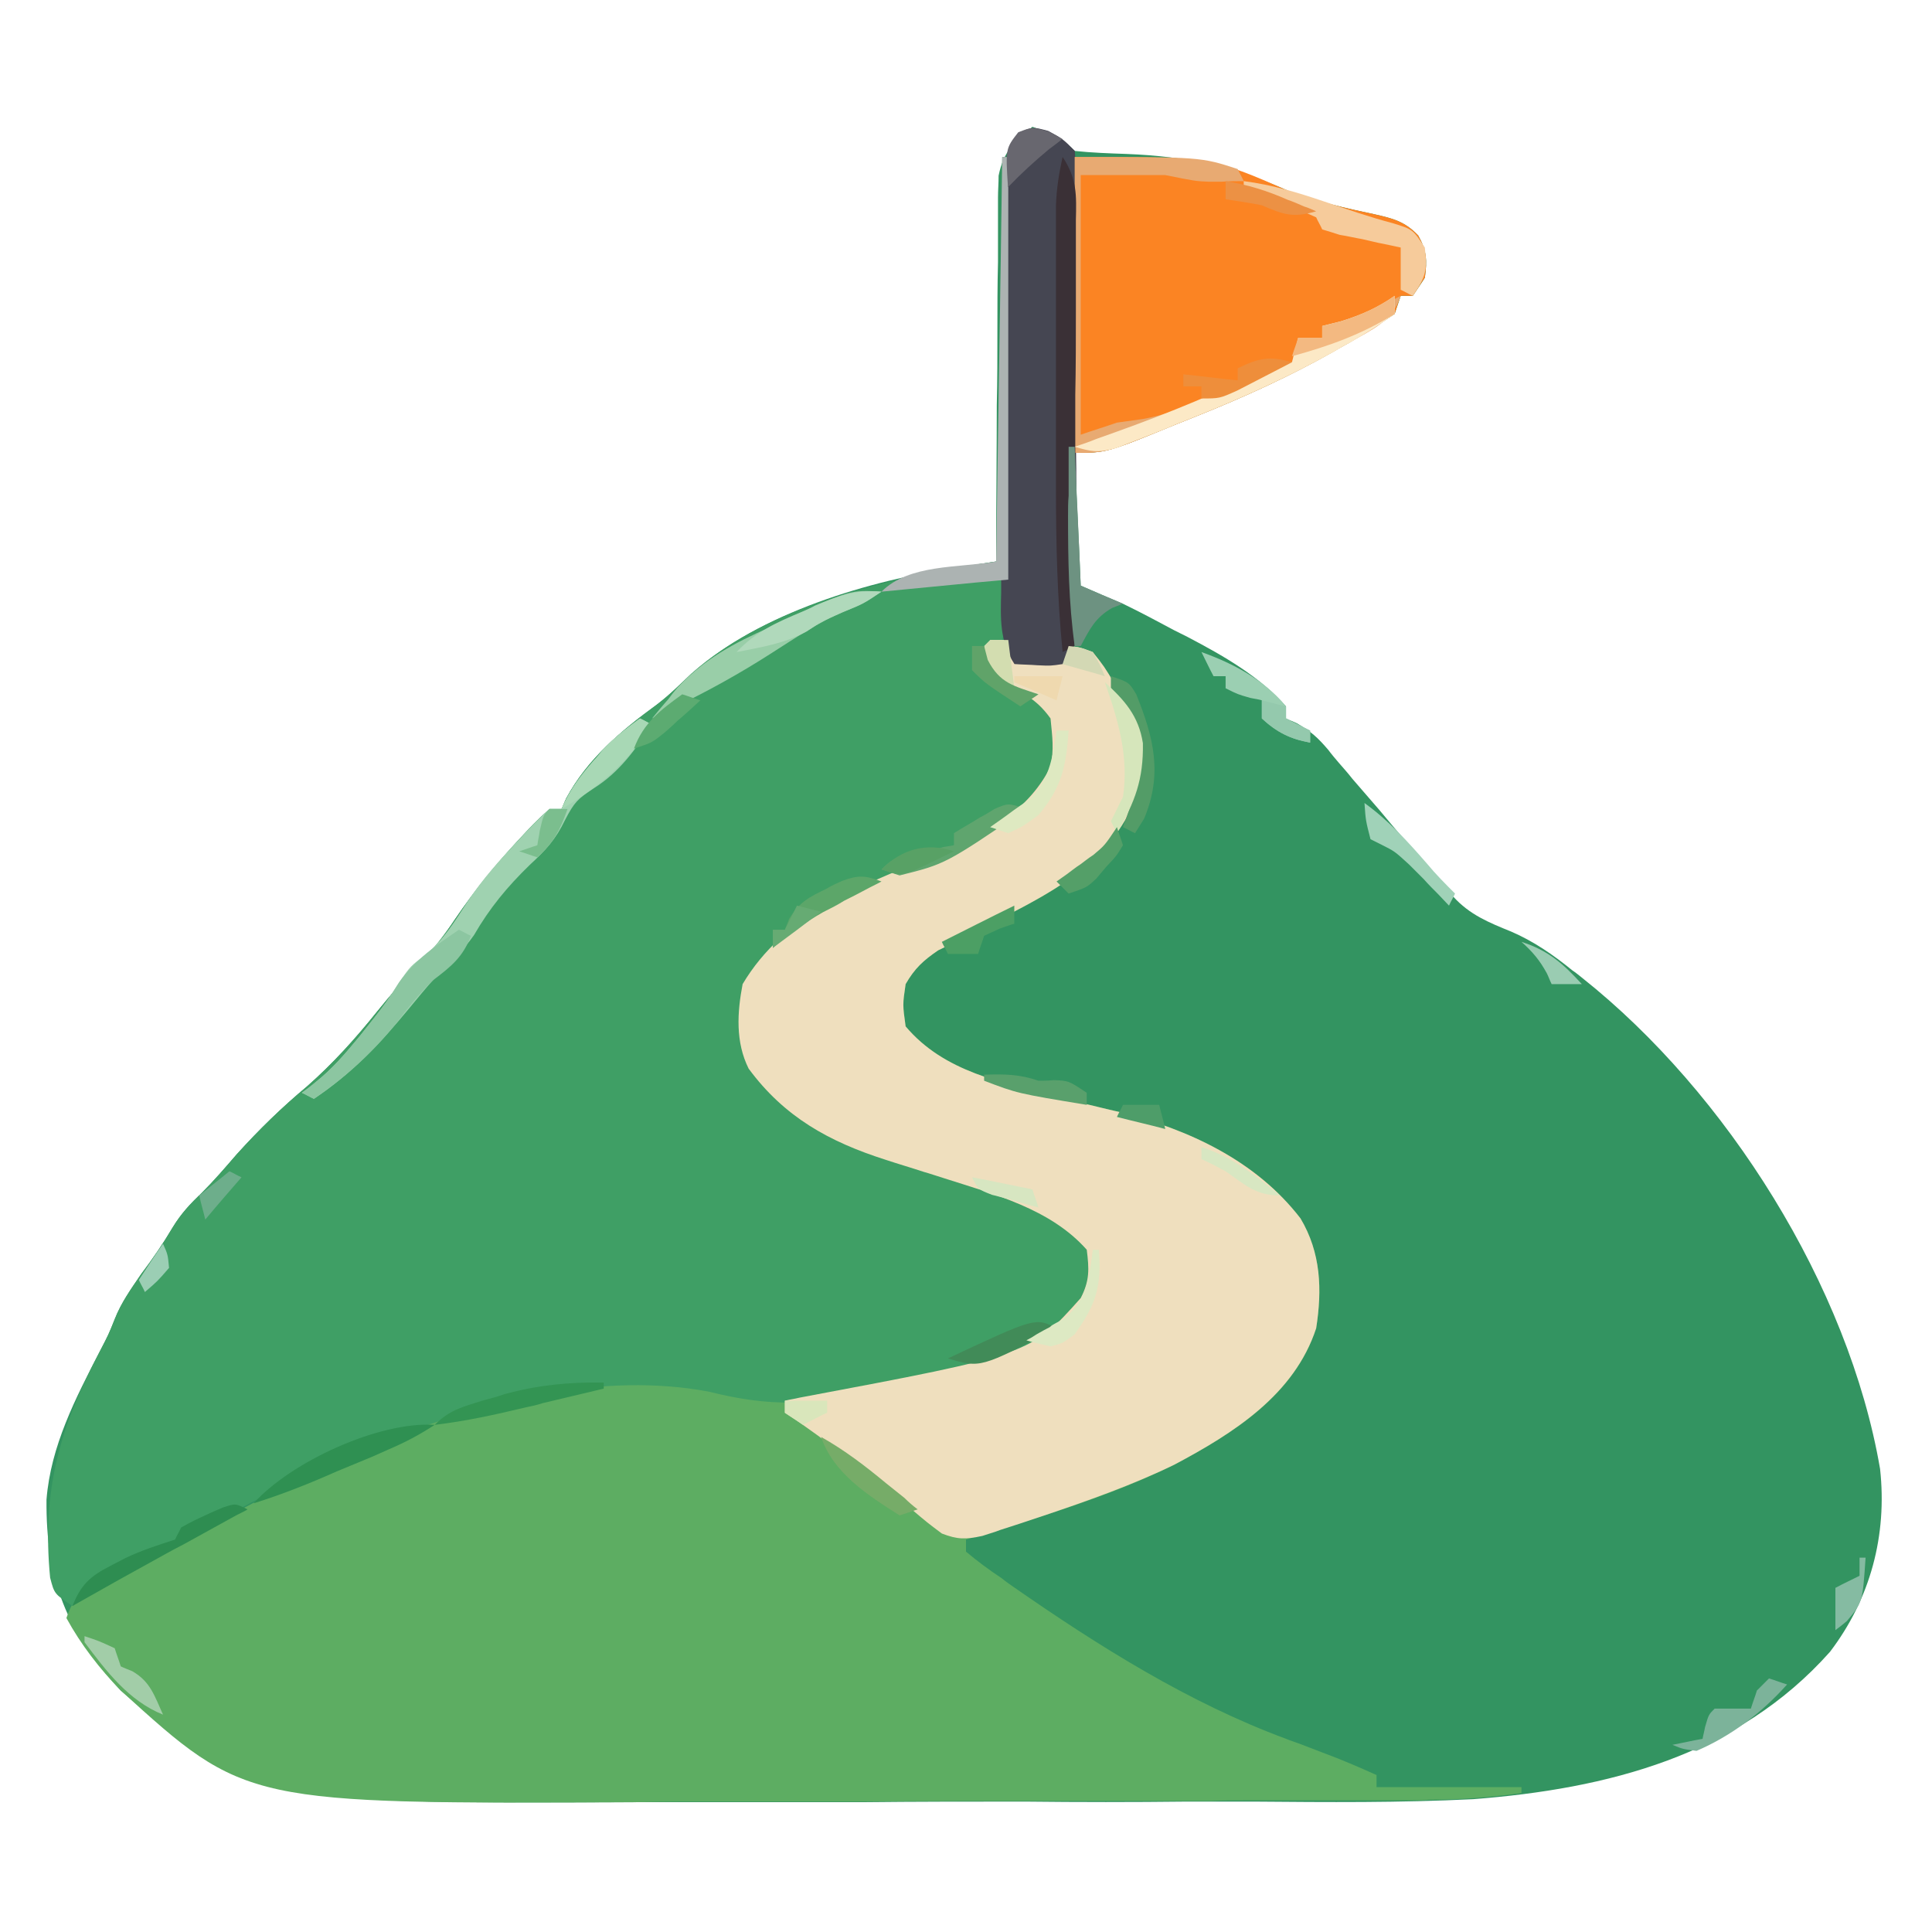
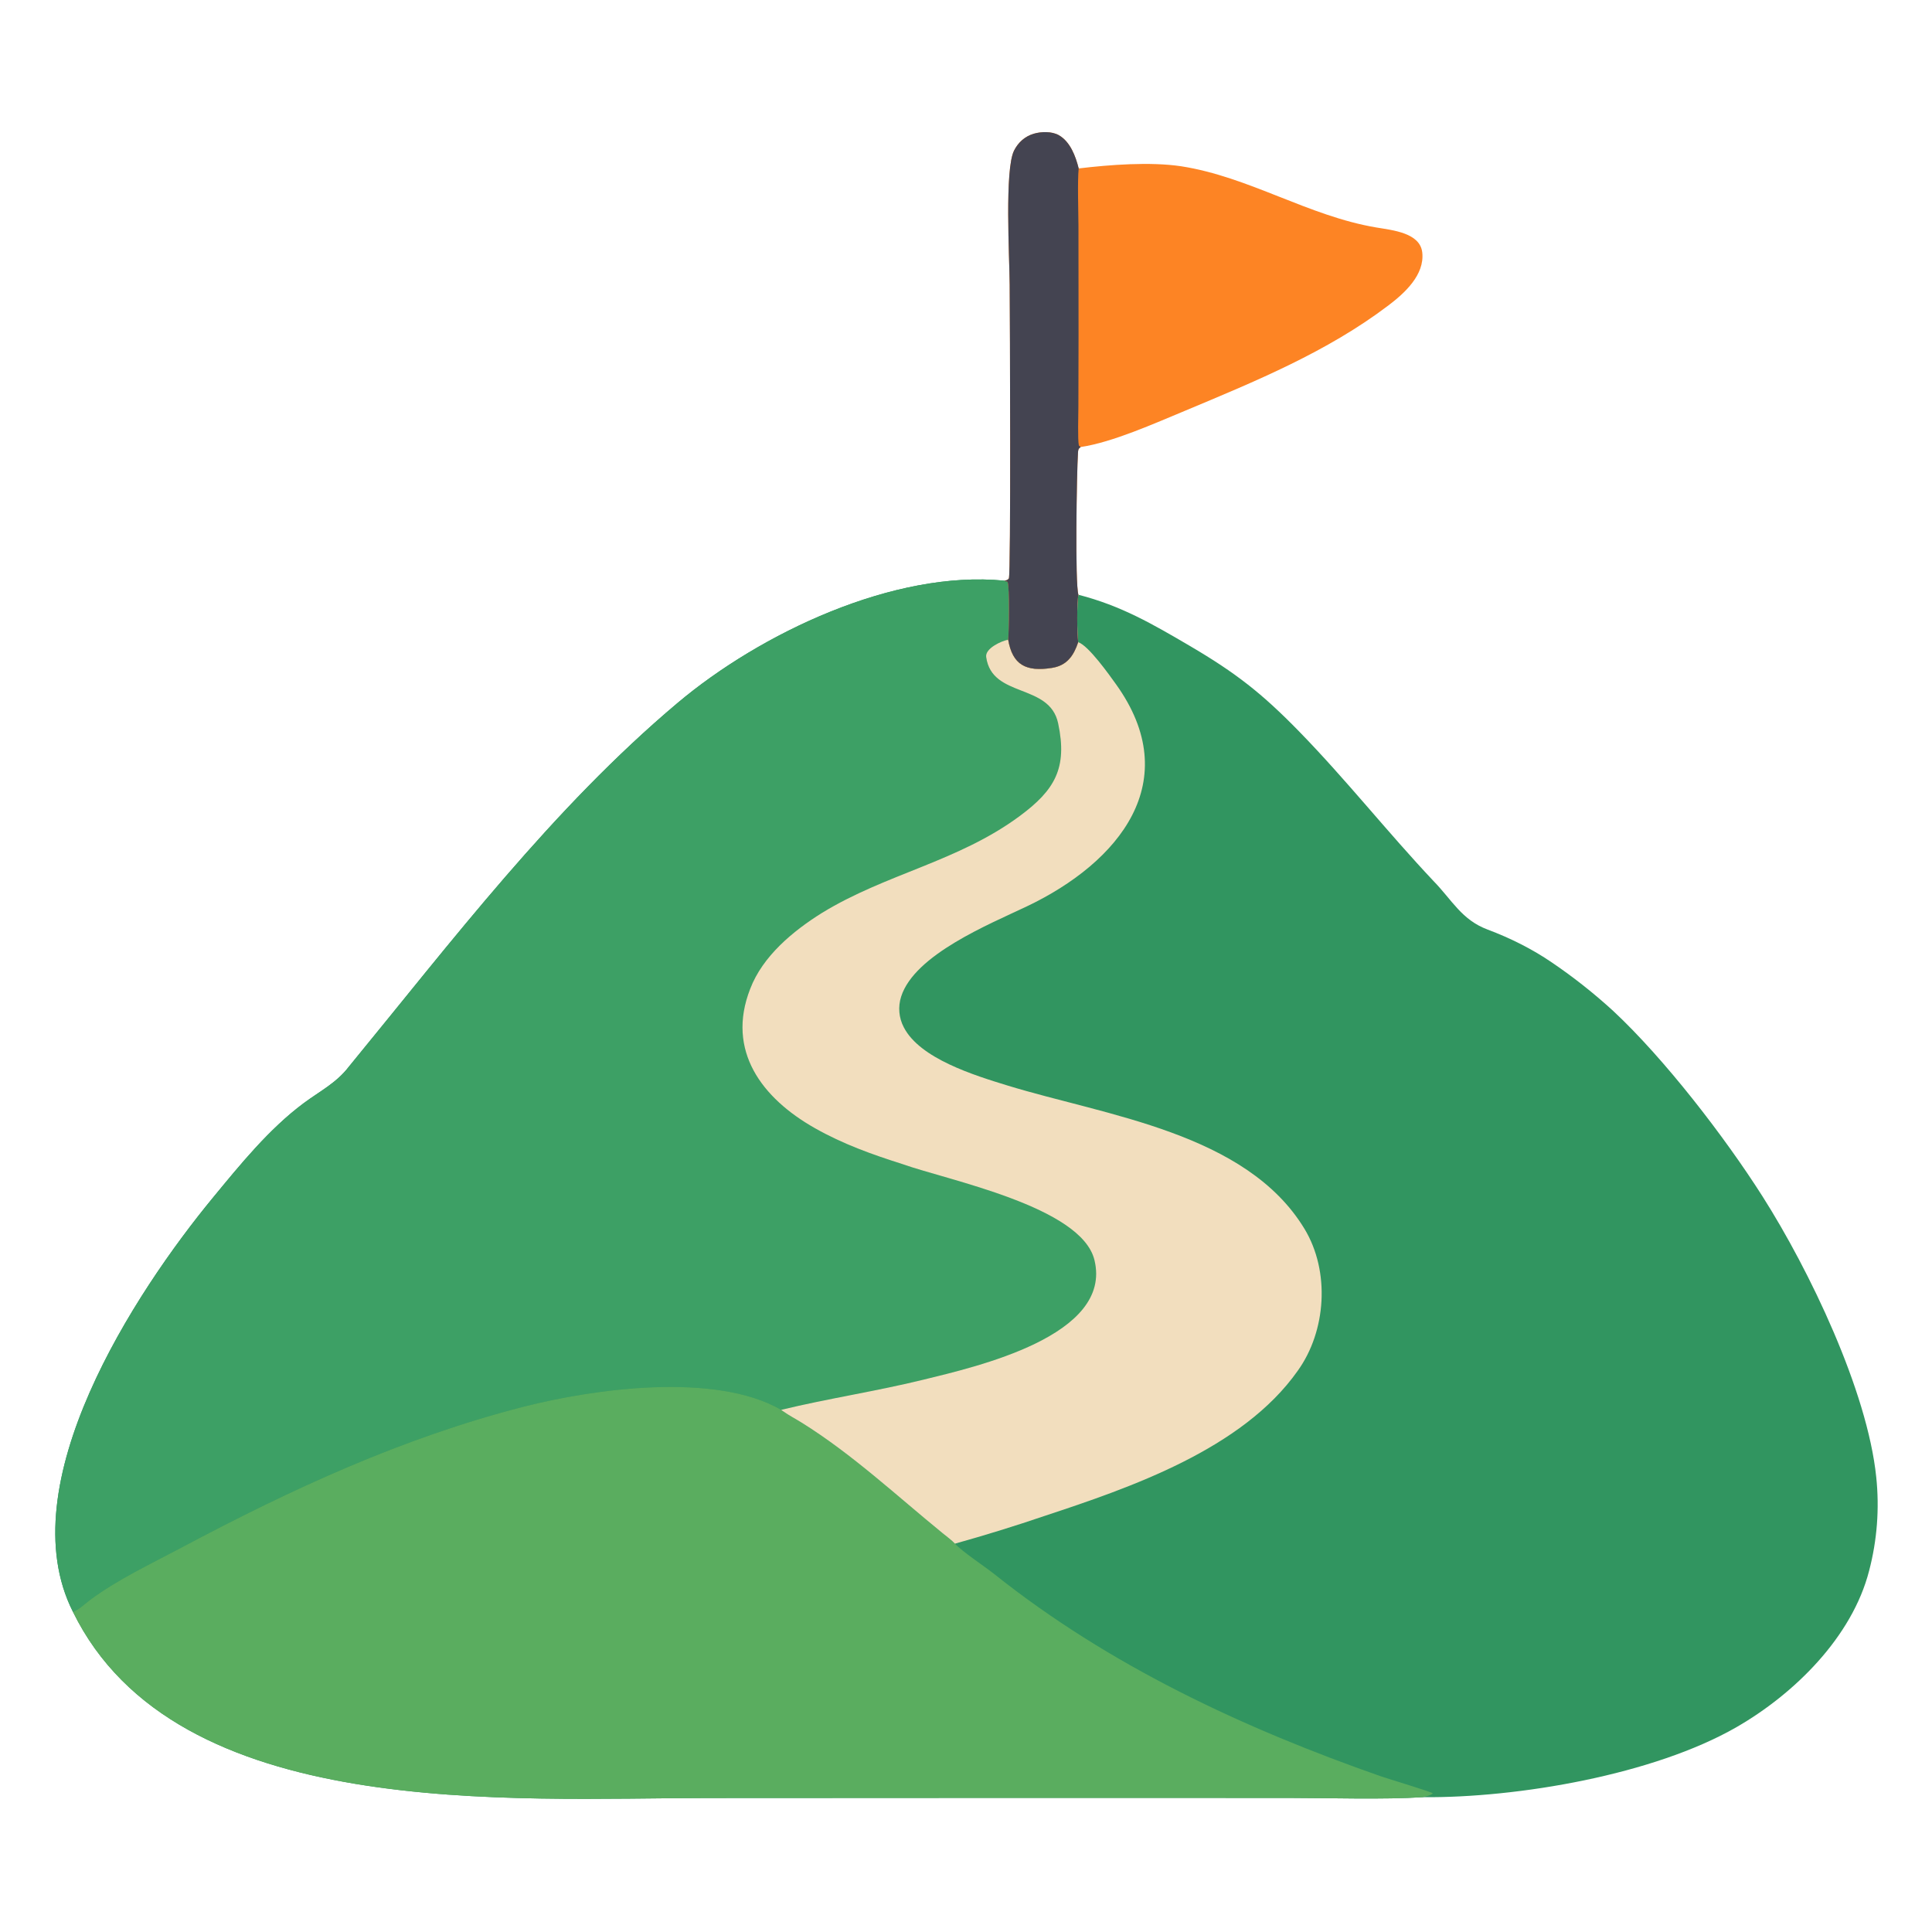
- <svg xmlns="http://www.w3.org/2000/svg" version="1.1" viewBox="0 0 320 320">
-   <path d="M0 0 C2.9 1.1 4.8 1.8 7 4 C9.9 4.3 12.7 4.4 15.6 4.5 C25.7 4.9 33.3 6.6 42.6 10.7 C47.2 12.4 51.9 13.5 56.7 14.5 C59.8 15.2 61.7 15.7 63.9 18 C65.3 20.5 65.4 22.1 65 25 C64.7 25.5 64.7 25.5 63 28 C62.3 28 61.7 28 61 28 C60.7 29 60.3 30 60 31 C57.5 32.7 55.1 34.2 52.4 35.8 C51.7 36.2 50.9 36.6 50.1 37.1 C42.7 41.3 35 44.8 27 48 C26 48.4 25 48.8 24 49.2 C12.3 54 12.3 54 7 54 C7.3 61.3 7.7 68.5 8 76 C10.3 77 12.6 78 15 79 C17.9 80.4 20.7 81.9 23.5 83.4 C23.9 83.6 23.9 83.6 25.7 84.5 C31.6 87.6 37.6 91 42 96 C42 96.7 42 97.3 42 98 C42.6 98.3 43.2 98.5 43.8 98.8 C46.1 100.1 47.3 101.2 49 103.2 C49.6 104 50.2 104.7 50.8 105.4 C51.5 106.2 52.3 107.1 53 108 C54.5 109.7 56 111.5 57.5 113.2 C59 115 60.5 116.8 62 118.5 C62.3 118.8 62.3 118.8 63.5 120.2 C64.5 121.5 65.6 122.7 66.6 123.9 C66.9 124.2 66.9 124.2 68.2 125.8 C68.7 126.4 69.2 127 69.7 127.5 C72.4 130.5 75.6 131.8 79.3 133.3 C83 134.9 86.2 137.1 89.4 139.7 C90 140.1 90.6 140.6 91.1 141 C115 160 135.2 192 140.4 222.3 C141.6 233.3 138.8 243.8 132.1 252.6 C116.8 269.8 95.2 275.3 73 277 C60.9 277.6 48.8 277.5 36.8 277.4 C33 277.4 29.3 277.4 25.5 277.4 C16.6 277.5 7.7 277.5 -1.1 277.4 C-10.2 277.4 -19.3 277.4 -28.4 277.5 C-36.2 277.5 -44.1 277.5 -52 277.5 C-56.6 277.5 -61.3 277.5 -66 277.5 C-129.3 277.7 -129.3 277.7 -151 259 C-160 249.3 -163.4 240.6 -163.3 227.4 C-162.6 218.5 -158.5 210.6 -154.4 202.7 C-153 200 -153 200 -152 197.5 C-150.9 194.7 -149.3 192.5 -147.6 190 C-145.7 187.5 -144 185 -142.4 182.3 C-141 180 -139.5 178.4 -137.6 176.6 C-135.5 174.5 -133.7 172.4 -131.8 170.2 C-128.1 166.1 -124.3 162.4 -120.1 158.9 C-115.8 155.1 -112.1 151 -108.5 146.5 C-106.2 143.7 -104 141 -101.4 138.5 C-99.1 136.1 -97.4 133.9 -95.6 131.2 C-92.4 126.5 -88.9 122.2 -85 118 C-84.5 117.5 -84 116.9 -83.5 116.4 C-82.4 115.2 -81.2 114.1 -80 113 C-79.3 113 -78.7 113 -78 113 C-77.7 112.4 -77.5 111.8 -77.2 111.2 C-73.7 104.7 -68.1 100 -62.2 95.7 C-60.1 94.1 -58.4 92.4 -56.5 90.6 C-45 80.4 -27.1 75.2 -12.2 72.9 C-11.1 72.8 -9.9 72.6 -8.7 72.4 C-7.8 72.3 -6.9 72.1 -6 72 C-6 71.2 -6 70.3 -6 69.5 C-6 61.7 -5.9 53.9 -5.9 46.1 C-5.8 42 -5.8 38 -5.8 34 C-5.8 30.1 -5.8 26.2 -5.7 22.4 C-5.7 20.9 -5.7 19.4 -5.7 17.9 C-5.7 15.9 -5.7 13.8 -5.7 11.7 C-5.7 10.5 -5.6 9.4 -5.6 8.1 C-4.8 4.1 -3.1 2.6 0 0 Z " fill="#339461" transform="translate(171,21)" />
-   <path d="M0 0 C1 0 2 0 3 0 C3.3 1 3.7 2 4 3 C6.6 3 9.3 3 12 3 C12.3 2.3 12.7 1.7 13 1 C14.8 1.2 14.8 1.2 17 2 C18.9 4.4 18.9 4.4 20.7 7.4 C21.3 8.4 21.9 9.4 22.5 10.4 C25.3 15.2 25.7 18.6 25 24 C20.5 37.5 9.4 42.2 -2.5 48.3 C-3.6 48.9 -4.6 49.4 -5.7 50 C-6.6 50.5 -7.6 50.9 -8.6 51.4 C-11.1 53.1 -12.5 54.4 -14 57 C-14.5 60.4 -14.5 60.4 -14 64 C-7.6 71.6 2 73.3 11.3 75.7 C12.4 76 13.6 76.2 14.7 76.6 C17 77.1 19.2 77.7 21.5 78.2 C32.9 81.1 44 86.2 51.4 95.8 C54.8 101.5 55 107.6 54 114 C50.4 125.1 40.3 131.4 30.5 136.6 C19.6 142 7.7 145.4 -4 149 C-4 149.7 -4 150.3 -4 151 C-2.1 152.6 -0.2 154 1.9 155.4 C2.5 155.9 3.1 156.3 3.8 156.8 C17.9 166.6 32.8 176 49 182 C49.7 182.3 50.4 182.5 51.2 182.8 C52.5 183.3 53.8 183.8 55.1 184.3 C58.1 185.4 61.1 186.7 64 188 C64 188.7 64 189.3 64 190 C71.9 190 79.8 190 88 190 C88 190.3 88 190.7 88 191 C82.8 191.7 77.9 192.1 72.6 192.1 C71.9 192.2 71.2 192.2 70.5 192.2 C68.2 192.2 65.9 192.2 63.6 192.2 C61.9 192.2 60.3 192.2 58.6 192.2 C53.2 192.2 47.7 192.2 42.3 192.2 C40.4 192.2 38.5 192.2 36.6 192.3 C27.7 192.3 18.8 192.3 9.9 192.3 C-0.3 192.3 -10.5 192.3 -20.7 192.4 C-28.6 192.4 -36.5 192.4 -44.4 192.4 C-49.1 192.4 -53.9 192.4 -58.6 192.5 C-123.3 192.8 -123.3 192.8 -144 174 C-147.5 170.4 -150.6 166.4 -153 162 C-151.7 158.2 -150.6 158 -147.1 156.2 C-146.1 155.7 -145.1 155.1 -144.1 154.6 C-143.1 154.1 -142.1 153.5 -141 153 C-139.2 152 -137.4 151.1 -135.6 150.1 C-72.5 116.7 -72.5 116.7 -42.4 124.5 C-34 126.2 -25.5 124.7 -17.2 122.9 C-16.7 122.8 -16.7 122.8 -14.1 122.2 C7.6 117.3 7.6 117.3 15 109 C16.5 106.1 16.4 104.2 16 101 C10 94.2 0.6 91.8 -7.8 89.1 C-8.8 88.8 -9.9 88.4 -11 88.1 C-13.1 87.4 -15.2 86.8 -17.3 86.1 C-26.7 83.1 -34.1 79 -40 71 C-42.2 66.6 -41.9 61.7 -41 57 C-34.1 45.4 -21.8 40.9 -10 36 C-1.9 32.7 5.9 29.1 10 21 C10.6 18.1 10.3 16.1 10 13 C7.5 9.5 4.9 8.4 1 7 C0.7 6.7 0.7 6.7 -1 5 C-0.6 2.4 -0.6 2.4 0 0 Z " fill="#5DAD62" transform="translate(164,106)" />
-   <path d="M0 0 C0.3 0 0.7 0 1 0 C1 9 1 17.9 1.1 26.9 C1.1 31 1.1 35.2 1.1 39.3 C1.1 43.4 1.1 47.4 1.1 51.4 C1.1 52.9 1.1 54.5 1.1 56 C1.2 75.1 1.2 75.1 0 80 C-0.3 80.2 -0.3 80.2 -2 81 C-2 83.2 -2 83.2 -1 86 C1 87.2 2.9 88.1 5.1 89 C7 90 7 90 9 93 C9.4 98.3 9.6 101.8 6 106 C-1.5 112.8 -10.9 116.8 -20.2 120.5 C-28.5 123.9 -37.6 128.8 -42 137 C-43.1 142.5 -42.8 147.2 -40.5 152.4 C-31.8 161.5 -21 164.8 -9.2 168.5 C-8.5 168.8 -7.7 169 -6.8 169.3 C-5.3 169.8 -3.8 170.3 -2.3 170.7 C4.1 172.8 10.5 175.8 15 181 C15.6 184.7 15.1 186.7 13.6 190.1 C3.1 201.8 -19.4 204.9 -34.4 206.3 C-39.4 206.4 -43.8 205.7 -48.6 204.5 C-83.2 198 -125.9 222.5 -154 240 C-157 238 -157 238 -157.7 235.3 C-159.1 220.8 -156.1 210.4 -149.4 197.7 C-148 195 -148 195 -147 192.5 C-145.9 189.7 -144.3 187.5 -142.6 185 C-140.7 182.5 -139 180 -137.4 177.3 C-136 175 -134.5 173.4 -132.6 171.6 C-130.5 169.5 -128.7 167.4 -126.8 165.2 C-123.1 161.1 -119.3 157.4 -115.1 153.9 C-110.8 150.1 -107.1 146 -103.5 141.5 C-101.2 138.7 -99 136 -96.4 133.5 C-94.1 131.1 -92.4 128.9 -90.6 126.2 C-87.4 121.5 -83.9 117.2 -80 113 C-79.5 112.5 -79 111.9 -78.5 111.4 C-77.4 110.2 -76.2 109.1 -75 108 C-74.3 108 -73.7 108 -73 108 C-72.7 107.4 -72.5 106.8 -72.2 106.2 C-68.7 99.7 -63.1 95 -57.2 90.7 C-55.1 89.1 -53.4 87.4 -51.5 85.6 C-38.2 73.8 -17.8 69.6 -1 67 C-0.7 44.9 -0.3 22.8 0 0 Z " fill="#3F9F65" transform="translate(166,26)" />
-   <path d="M0 0 C1 0 2 0 3 0 C3.2 0.5 3.2 0.5 4 3 C6.6 3 9.3 3 12 3 C12.3 2.3 12.7 1.7 13 1 C14.8 1.2 14.8 1.2 17 2 C18.9 4.4 18.9 4.4 20.7 7.4 C21.3 8.4 21.9 9.4 22.5 10.4 C25.3 15.2 25.7 18.6 25 24 C20.5 37.5 9.4 42.2 -2.5 48.3 C-3.6 48.9 -4.6 49.4 -5.7 50 C-6.6 50.5 -7.6 50.9 -8.6 51.4 C-11.1 53.1 -12.5 54.4 -14 57 C-14.5 60.4 -14.5 60.4 -14 64 C-7.6 71.6 2 73.3 11.3 75.7 C11.9 75.8 11.9 75.8 14.7 76.6 C17 77.1 19.2 77.7 21.5 78.2 C32.9 81.1 44 86.2 51.4 95.8 C54.8 101.5 55 107.6 54 114 C50.4 125 40.3 131.4 30.5 136.6 C23.5 140 16.1 142.6 8.7 145.1 C7.5 145.5 6.3 145.9 5.1 146.3 C4.5 146.5 4.5 146.5 1.7 147.4 C1.2 147.6 1.2 147.6 -1.3 148.4 C-4.1 149 -5.4 149 -8 148 C-10.4 146.2 -10.4 146.2 -13 144 C-17.1 140.6 -21.2 137.3 -25.5 134.1 C-26 133.7 -26 133.7 -28.5 131.8 C-30.3 130.5 -32.1 129.2 -34 128 C-34 127.3 -34 126.7 -34 126 C-33.2 125.8 -32.4 125.7 -31.6 125.5 C6.7 118.3 6.7 118.3 15 109 C16.5 106.1 16.4 104.2 16 101 C10 94.2 0.6 91.8 -7.8 89.1 C-8.8 88.8 -9.9 88.4 -11 88.1 C-13.1 87.4 -15.2 86.8 -17.3 86.1 C-26.7 83.1 -34.1 79 -40 71 C-42.2 66.6 -41.9 61.7 -41 57 C-34.1 45.4 -21.8 40.9 -10 36 C-1.9 32.7 5.9 29.1 10 21 C10.6 18.1 10.3 16.1 10 13 C7.5 9.5 4.9 8.4 1 7 C0.3 6.3 -0.3 5.7 -1 5 C-0.6 2.4 -0.6 2.4 0 0 Z " fill="#EFDFBE" transform="translate(164,106)" />
-   <path d="M0 0 C22.6 0 22.6 0 35.6 5.7 C40.2 7.4 44.9 8.5 49.7 9.5 C52.8 10.2 54.7 10.7 56.9 13 C58.3 15.5 58.4 17.1 58 20 C57.3 21 56.7 22 56 23 C55.3 23 54.7 23 54 23 C53.8 23.5 53.8 23.5 53 26 C50.5 27.7 48.1 29.2 45.4 30.8 C44.7 31.2 43.9 31.6 43.1 32.1 C35.7 36.3 28 39.8 20 43 C19.5 43.2 19.5 43.2 17 44.2 C5.3 49 5.3 49 0 49 C0 32.8 0 16.7 0 0 Z " fill="#FB8423" transform="translate(178,26)" />
-   <path d="M0 0 C2.4 1.3 2.4 1.3 4.4 3.3 C4.6 5.9 4.6 8.4 4.6 11 C4.6 11.8 4.6 12.6 4.6 13.4 C4.7 16.1 4.6 18.7 4.6 21.3 C4.6 23.2 4.6 25 4.6 26.8 C4.6 30.7 4.6 34.5 4.6 38.3 C4.6 43.3 4.6 48.2 4.6 53.1 C4.7 56.9 4.6 60.6 4.6 64.4 C4.6 66.2 4.6 68.1 4.6 69.9 C4.7 72.4 4.6 74.9 4.6 77.5 C4.6 78.2 4.6 79 4.6 79.8 C4.6 83.5 4.5 85.1 2.4 88.3 C0.4 88.6 0.4 88.6 -1.8 88.5 C-3 88.4 -4.3 88.4 -5.6 88.3 C-8.1 84.5 -7.9 80.7 -7.8 76.4 C-7.8 75.6 -7.8 74.8 -7.8 74 C-7.8 71.3 -7.8 68.7 -7.7 66.1 C-7.7 64.3 -7.7 62.4 -7.7 60.6 C-7.7 56.8 -7.6 53 -7.6 49.1 C-7.5 44.2 -7.5 39.3 -7.4 34.4 C-7.4 30.7 -7.4 26.9 -7.3 23.1 C-7.3 21.3 -7.3 19.5 -7.3 17.7 C-7.3 15.2 -7.2 12.6 -7.2 10.1 C-7.2 9.4 -7.2 8.6 -7.2 7.8 C-7.1 4.5 -7 2.8 -4.8 0.3 C-2.6 -0.7 -2.6 -0.7 0 0 Z " fill="#454652" transform="translate(173.625,21.6875)" />
-   <path d="M0 0 C20.9 0 20.9 0 27 2 C27.3 2.7 27.7 3.3 28 4 C26.8 4 25.6 4 24.3 4.1 C24 4.1 24 4.1 22.2 4.1 C20 4 20 4 15 3 C10.4 3 5.8 3 1 3 C1 17.2 1 31.4 1 46 C3 45.3 5 44.7 7 44 C8.4 43.8 9.9 43.6 11.3 43.4 C17.4 42.3 22.8 39.5 28.3 36.7 C33.8 34 33.8 34 36 34 C36.3 32.7 36.7 31.4 37 30 C38.3 30 39.6 30 41 30 C41 29.3 41 28.7 41 28 C42 27.7 43.1 27.5 44.1 27.2 C47.6 26.2 50.8 24.7 54 23 C52.6 27.3 49.2 28.6 45.4 30.8 C44.7 31.2 43.9 31.6 43.1 32.1 C35.7 36.3 28 39.8 20 43 C19.5 43.2 19.5 43.2 17 44.2 C5.3 49 5.3 49 0 49 C0 32.8 0 16.7 0 0 Z " fill="#E8AA72" transform="translate(178,26)" />
-   <path d="M0 0 C0.7 0.3 1.3 0.7 2 1 C-0.8 5.2 -3.4 8.9 -7.7 11.6 C-10.3 13.3 -10.9 13.9 -12.4 16.8 C-14 20.1 -15.6 21.8 -18.3 24.3 C-22 27.9 -24.9 31.4 -27.5 35.9 C-29.4 38.6 -31.7 40.7 -34 43 C-35.5 44.7 -36.9 46.4 -38.3 48.1 C-43.1 53.9 -47.7 58.8 -54 63 C-54.7 62.7 -55.3 62.3 -56 62 C-55.3 61.5 -54.5 60.9 -53.8 60.3 C-50.9 58 -48.8 55.5 -46.4 52.6 C-45.7 51.7 -44.9 50.7 -44.1 49.7 C-42.5 47.7 -41.1 45.7 -39.8 43.6 C-38 41 -38 41 -35.6 39.2 C-32.5 36.6 -30.8 33.8 -28.6 30.4 C-26.1 26.6 -23.1 23.3 -20 20 C-19.5 19.5 -19 18.9 -18.5 18.4 C-17.4 17.2 -16.2 16.1 -15 15 C-14.3 15 -13.7 15 -13 15 C-12.7 14.4 -12.5 13.8 -12.2 13.3 C-10.9 10.8 -9.4 9 -7.6 6.9 C-7 6.3 -6.5 5.6 -5.9 4.9 C-4 3 -2.1 1.5 0 0 Z " fill="#9FD2B0" transform="translate(106,119)" />
-   <path d="M0 0 C2.4 3.6 2.3 6.3 2.2 10.5 C2.2 11.3 2.2 12 2.2 12.8 C2.2 15.3 2.2 17.8 2.2 20.4 C2.2 22.1 2.2 23.8 2.2 25.6 C2.2 30.2 2.2 34.8 2.1 39.4 C2.1 44 2.1 48.7 2.1 53.4 C2.1 62.6 2 71.8 2 81 C1.7 81.2 1.7 81.2 0 82 C-0.9 72.9 -1.1 63.9 -1.1 54.8 C-1.1 53.4 -1.1 51.9 -1.1 50.5 C-1.1 47.5 -1.1 44.6 -1.1 41.6 C-1.1 37.8 -1.1 34 -1.1 30.2 C-1.1 27.3 -1.1 24.3 -1.1 21.4 C-1.1 20 -1.1 18.6 -1.1 17.2 C-1.1 15.2 -1.1 13.3 -1.1 11.3 C-1.1 10.8 -1.1 10.8 -1.1 8 C-1 5.2 -0.6 2.7 0 0 Z " fill="#3A3036" transform="translate(176,26)" />
-   <path d="M0 0 C0.3 0 0.7 0 1 0 C1 23.1 1 46.2 1 70 C-2.5 70.3 -2.5 70.3 -20 72 C-15.4 67.4 -7.4 68.1 -1 67 C-0.7 44.9 -0.3 22.8 0 0 Z " fill="#ACB3B2" transform="translate(166,26)" />
-   <path d="M0 0 C0 1 0 2 0 3 C-2.5 4.8 -4.9 6.3 -7.5 7.8 C-8.3 8.2 -9 8.6 -9.8 9.1 C-17.3 13.3 -25 16.8 -33 20 C-34 20.4 -35 20.8 -36 21.2 C-38.3 22.2 -40.7 23.1 -43 24 C-44.1 24.4 -45.2 24.9 -46.4 25.3 C-49.2 26 -50.3 25.8 -53 25 C-51.8 24.6 -50.6 24.2 -49.4 23.7 C-40.6 20.6 -31.9 17.3 -23.5 13.1 C-19.2 11 -19.2 11 -17 11 C-16.7 9.7 -16.3 8.4 -16 7 C-14.7 7 -13.4 7 -12 7 C-12 6.3 -12 5.7 -12 5 C-10.9 4.7 -9.9 4.5 -8.8 4.2 C-5.4 3.1 -2.9 2 0 0 Z " fill="#FCE9C6" transform="translate(231,49)" />
-   <path d="M0 0 C0.7 0.3 1.3 0.7 2 1 C0.7 4.5 -1.3 6.1 -4.2 8.3 C-6.5 10.5 -8.4 12.9 -10.3 15.4 C-14.4 20.5 -18.7 24.3 -24 28 C-24.7 27.7 -25.3 27.3 -26 27 C-25.3 26.5 -24.5 25.9 -23.8 25.3 C-20.9 23 -18.8 20.5 -16.4 17.6 C-15.7 16.7 -14.9 15.7 -14.1 14.7 C-12 12 -12 12 -9.9 8.7 C-7.2 4.9 -3.8 2.6 0 0 Z " fill="#8CC6A1" transform="translate(76,154)" />
-   <path d="M0 0 C-3 2 -3 2 -6 3.2 C-10.4 5 -14.3 7.7 -18.4 10.3 C-23.4 13.5 -28.6 16.4 -34 19 C-35.3 19.7 -36.7 20.3 -38 21 C-37.1 19.9 -36.2 18.8 -35.3 17.8 C-34.8 17.1 -34.3 16.5 -33.8 15.9 C-29.3 11.1 -24.4 8.5 -18.5 5.9 C-17.8 5.5 -17 5.2 -16.2 4.8 C-5.2 -0.3 -5.2 -0.3 0 0 Z " fill="#99CEA8" transform="translate(146,98)" />
-   <path d="M0 0 C4.7 0.6 9 1.9 13.4 3.4 C17.2 4.7 21 6 24.8 7 C28 8 28 8 30 11 C30.4 14.8 30.2 15.8 28 19 C27.3 18.7 26.7 18.3 26 18 C26 15.7 26 13.4 26 11 C25.1 10.8 24.1 10.6 23.2 10.4 C22.6 10.3 22.6 10.3 19.6 9.6 C18.4 9.4 17.2 9.1 15.9 8.9 C15 8.6 14 8.3 13 8 C12.7 7.3 12.3 6.7 12 6 C10 5.1 8 4.2 5.9 3.4 C4.8 2.9 3.7 2.5 2.6 2 C1.7 1.7 0.9 1.3 0 1 C0 0.7 0 0.3 0 0 Z " fill="#F6CB9B" transform="translate(206,30)" />
-   <path d="M0 0 C0.3 0 0.7 0 1 0 C1.3 7.6 1.7 15.2 2 23 C4.3 24 6.6 25 9 26 C8.7 26.1 8.7 26.1 7.2 26.7 C4.4 28.3 3.5 30.2 2 33 C1.7 33 1.3 33 1 33 C0 25.8 -0.1 18.7 -0.1 11.4 C-0.1 10.3 -0.1 9.2 -0 8.1 C-0 5.4 -0 2.7 0 0 Z " fill="#6D9281" transform="translate(177,74)" />
-   <path d="M0 0 C5.3 1.9 10.4 4.6 14 9 C14 9.7 14 10.3 14 11 C15.3 11.7 16.6 12.3 18 13 C18 13.7 18 14.3 18 15 C14.7 14.4 12.5 13.3 10 11 C10 10 10 9 10 8 C9.7 7.9 9.7 7.9 8.1 7.6 C6 7 6 7 4 6 C4 5.3 4 4.7 4 4 C3.3 4 2.7 4 2 4 C1.3 2.7 0.7 1.4 0 0 Z " fill="#9BCFB2" transform="translate(199,108)" />
-   <path d="M0 0 C-0.3 0.2 -0.3 0.2 -1.9 1 C-4.8 2.6 -7.7 4.2 -10.6 5.8 C-11.6 6.3 -12.5 6.8 -13.6 7.4 C-18.7 10.2 -23.9 13.1 -29 16 C-27.6 12.5 -26.1 11.1 -22.8 9.4 C-22.4 9.2 -22.4 9.2 -20.3 8.1 C-17.6 6.8 -14.8 5.9 -12 5 C-11.7 4.3 -11.3 3.7 -11 3 C-9 1.9 -9 1.9 -6.6 0.8 C-6.2 0.6 -6.2 0.6 -4.1 -0.3 C-2 -1 -2 -1 0 0 Z " fill="#2E8D51" transform="translate(41,250)" />
-   <path d="M0 0 C3 1 3 1 4.2 3 C7.1 10.2 8.6 16.2 5.5 23.6 C5 24.4 4.5 25.2 4 26 C3.3 25.7 2.7 25.3 2 25 C2.3 24 2.7 23.1 3 22.1 C4.4 17.1 5.2 11.8 3.1 6.9 C2.1 5.3 1.1 3.6 0 2 C0 1.3 0 0.7 0 0 Z " fill="#539C67" transform="translate(184,112)" />
-   <path d="M0 0 C1 0.3 2 0.7 3 1 C-1.2 5.7 -6.2 9.5 -12 12 C-14.3 11.7 -14.3 11.7 -16 11 C-14.4 10.7 -12.7 10.3 -11 10 C-10.9 9.4 -10.7 8.7 -10.6 8.1 C-10 6 -10 6 -9 5 C-7 5 -5 5 -3 5 C-2.7 4 -2.3 3 -2 2 C-1.3 1.3 -0.7 0.7 0 0 Z " fill="#7CB39A" transform="translate(293,278)" />
-   <path d="M0 0 C-2.6 1.7 -4.9 2.9 -7.7 4.1 C-8.6 4.5 -9.5 4.9 -10.4 5.3 C-10.9 5.5 -10.9 5.5 -13.3 6.5 C-14.3 6.9 -15.2 7.3 -16.2 7.7 C-20.7 9.7 -25.2 11.5 -30 13 C-23.8 6.1 -9.2 -0.6 0 0 Z " fill="#2F9052" transform="translate(72,236)" />
-   <path d="M0 0 C3.3 3 5.6 5.6 6.3 10.1 C6.4 16.1 5 19.8 2 25 C1.7 24.3 1.3 23.7 1 23 C1.7 21.7 2.3 20.3 3 19 C4 12.3 2.2 6.3 0 0 Z " fill="#D6E6BB" transform="translate(183,113)" />
-   <path d="M0 0 C-13.4 9.1 -13.4 9.1 -21 11 C-22 10.7 -23 10.3 -24 10 C-21.6 7.6 -20.2 7.5 -16.9 6.9 C-16.4 6.8 -16.4 6.8 -14.1 6.4 C-13.8 6.3 -13.8 6.3 -12 6 C-12 5.3 -12 4.7 -12 4 C-10.6 3.1 -9.1 2.3 -7.7 1.4 C-6.9 1 -6.1 0.5 -5.3 -0 C-3 -1 -3 -1 0 0 Z " fill="#5FA56E" transform="translate(170,134)" />
-   <path d="M0 0 C0.7 0.3 1.3 0.7 2 1 C-2.1 7.3 -6.5 11.2 -13 15 C-11.6 11.9 -9.9 9.5 -7.6 6.9 C-7 6.3 -6.5 5.6 -5.9 4.9 C-4 3 -2.1 1.5 0 0 Z " fill="#A8D8B5" transform="translate(106,119)" />
-   <path d="M0 0 C4 2.9 7.1 6.3 10.4 10.1 C11.8 11.8 13.4 13.4 15 15 C14.7 15.7 14.3 16.3 14 17 C13.4 16.4 12.8 15.7 12.2 15.1 C11.4 14.3 10.6 13.5 9.8 12.6 C9 11.8 8.2 11 7.4 10.2 C5 8 5 8 2.8 6.9 C2.2 6.6 1.6 6.3 1 6 C0.2 2.9 0.2 2.9 0 0 Z " fill="#A0D2B8" transform="translate(226,133)" />
-   <path d="M0 0 C-3 2 -3 2 -6.4 3.4 C-10 5 -10 5 -12.4 6.6 C-16.1 8.6 -19.9 9.2 -24 10 C-20.8 6.6 -17.4 5.1 -13.1 3.3 C-12.4 3 -11.7 2.7 -11 2.3 C-7.2 0.7 -4.2 -0.4 0 0 Z " fill="#B0D9BB" transform="translate(146,98)" />
-   <path d="M0 0 C-0.9 0.5 -1.8 0.9 -2.7 1.4 C-3.8 2 -5 2.6 -6.2 3.2 C-7.3 3.9 -8.5 4.5 -9.7 5.1 C-12.7 6.8 -15.3 8.7 -18 11 C-18 10 -18 9 -18 8 C-17.3 8 -16.7 8 -16 8 C-15.8 7.4 -15.5 6.8 -15.3 6.2 C-13.6 3.4 -12 2.6 -9.1 1.2 C-8.3 0.7 -7.4 0.3 -6.5 -0.1 C-3.8 -1.1 -2.6 -1 0 0 Z " fill="#5CA669" transform="translate(146,146)" />
-   <path d="M0 0 C0 0.3 0 0.7 0 1 C-3.4 1.8 -6.7 2.6 -10.1 3.4 C-11 3.7 -11.9 3.9 -12.9 4.1 C-17.9 5.3 -22.9 6.4 -28 7 C-25.4 4.4 -23.2 4 -19.8 2.9 C-18.6 2.6 -17.5 2.3 -16.4 1.9 C-10.8 0.4 -5.8 -0.1 0 0 Z " fill="#339453" transform="translate(100,229)" />
-   <path d="M0 0 C0.7 0 1.3 0 2 0 C1.6 5.8 0.9 9.4 -3 14 C-5.6 15.9 -5.6 15.9 -8 17 C-9 16.7 -10 16.3 -11 16 C-10.4 15.6 -9.9 15.2 -9.3 14.8 C-8.6 14.3 -7.9 13.8 -7.1 13.2 C-6.4 12.7 -5.7 12.2 -4.9 11.7 C-1.2 8.4 -0.7 4.8 0 0 Z " fill="#DEE9C1" transform="translate(175,121)" />
-   <path d="M0 0 C0.7 0.4 1.5 0.8 2.2 1.2 C1.5 1.8 0.8 2.3 0 2.9 C-2.4 4.9 -4.6 6.9 -6.8 9.2 C-7.2 2.8 -7.2 2.8 -5.1 0.1 C-2.8 -0.8 -2.8 -0.8 0 0 Z " fill="#68676F" transform="translate(173.75,21.8125)" />
-   <path d="M0 0 C3.9 2.2 7.3 4.8 10.8 7.7 C11.8 8.5 12.8 9.3 13.8 10.1 C14.5 10.8 15.2 11.4 16 12 C15 12.3 14 12.7 13 13 C7.8 9.7 2 6 0 0 Z " fill="#76AC68" transform="translate(136,238)" />
-   <path d="M0 0 C2.4 0.8 2.4 0.8 5 2 C5.3 3 5.7 4 6 5 C6.6 5.3 7.2 5.5 7.9 5.8 C10.9 7.5 11.6 9.9 13 13 C7.3 10.7 3.6 5.8 0 1 C0 0.7 0 0.3 0 0 Z " fill="#A2CDA8" transform="translate(14,271)" />
-   <path d="M0 0 C-1.9 1 -3.9 2 -5.8 3 C-6.4 3.3 -6.4 3.3 -9.1 4.7 C-12 6 -12 6 -15 6 C-15 5.3 -15 4.7 -15 4 C-16 4 -17 4 -18 4 C-18 3.3 -18 2.7 -18 2 C-15 2.3 -12.1 2.7 -9 3 C-9 2.3 -9 1.7 -9 1 C-5.5 -0.7 -3.7 -1.1 0 0 Z " fill="#EE8E3B" transform="translate(214,60)" />
-   <path d="M0 0 C0 1 0 2 0 3 C-5.5 6.4 -10.8 8.3 -17 10 C-16.7 9 -16.3 8 -16 7 C-14.7 7 -13.4 7 -12 7 C-12 6.3 -12 5.7 -12 5 C-10.9 4.7 -9.9 4.5 -8.8 4.2 C-5.4 3.1 -2.9 2 0 0 Z " fill="#F3B981" transform="translate(231,49)" />
-   <path d="M0 0 C3.3 -0.1 5.8 -0.1 9 1 C9.8 1 10.7 1 11.5 0.9 C14 1 14 1 17 3 C17 3.7 17 4.3 17 5 C5.5 3.1 5.5 3.1 0 1 C0 0.7 0 0.3 0 0 Z " fill="#59A06C" transform="translate(163,178)" />
-   <path d="M0 0 C0 1 0 2 0 3 C-0.4 3.1 -0.4 3.1 -2.4 3.8 C-3.3 4.2 -4.1 4.6 -5 5 C-5.3 6 -5.7 7 -6 8 C-7.7 8 -9.3 8 -11 8 C-11.3 7.3 -11.7 6.7 -12 6 C-8 4 -4.1 2 0 0 Z " fill="#4C9F64" transform="translate(168,150)" />
-   <path d="M0 0 C-12.6 6.6 -12.6 6.6 -18 5 C-3.5 -1.8 -3.5 -1.8 0 0 Z " fill="#418B58" transform="translate(175,220)" />
-   <path d="M0 0 C0.3 0 0.7 0 1 0 C1.5 6.1 0.5 9.1 -3 14 C-5 15.5 -5 15.5 -7 16 C-8.3 15.7 -9.7 15.4 -11 15 C-10.4 14.7 -9.9 14.4 -9.3 14 C-8.6 13.6 -7.9 13.2 -7.1 12.8 C-6.8 12.5 -6.8 12.5 -4.9 11.5 C-1 8.5 -0.6 4.7 0 0 Z " fill="#DDE9C3" transform="translate(181,207)" />
-   <path d="M0 0 C3.7 0.6 6.9 1.6 10.3 3.1 C11.2 3.4 12.1 3.8 13 4.2 C13.7 4.4 14.3 4.7 15 5 C11.2 6.1 9.7 5.6 6 4 C4 3.6 2 3.3 0 3 C0 2 0 1 0 0 Z " fill="#EC9144" transform="translate(203,30)" />
-   <path d="M0 0 C0.3 1 0.7 2 1 3 C-0.1 4.8 -0.1 4.8 -1.8 6.6 C-2.3 7.2 -2.8 7.8 -3.4 8.5 C-5 10 -5 10 -8 11 C-8.7 10.3 -9.3 9.7 -10 9 C-9.4 8.6 -8.9 8.2 -8.3 7.8 C-7.6 7.3 -6.9 6.7 -6.1 6.2 C-5.4 5.7 -4.7 5.1 -3.9 4.6 C-2 3 -2 3 0 0 Z " fill="#549F68" transform="translate(185,137)" />
-   <path d="M0 0 C0.3 0 0.7 0 1 0 C0.5 7.4 0.5 7.4 -2.1 10.5 C-2.7 11 -3.3 11.5 -4 12 C-4 9.7 -4 7.4 -4 5 C-2.7 4.3 -1.4 3.7 0 3 C0 2 0 1 0 0 Z " fill="#85BBA2" transform="translate(308,258)" />
-   <path d="M0 0 C1 0.3 2 0.7 3 1 C1.7 2.2 0.5 3.3 -0.8 4.4 C-1.5 5.1 -2.2 5.7 -3 6.4 C-5 8 -5 8 -8 9 C-6.4 4.7 -3.6 2.6 0 0 Z " fill="#5CAB71" transform="translate(113,115)" />
-   <path d="M0 0 C1 0 2 0 3 0 C3.3 2.6 3.7 5.3 4 8 C2.1 7.3 2.1 7.3 0 6 C-0.8 3.4 -0.8 3.4 -1 1 C-0.7 0.7 -0.3 0.3 0 0 Z " fill="#D3DDB0" transform="translate(164,106)" />
-   <path d="M0 0 C1 0 2 0 3 0 C1.8 3.4 0.7 5.6 -2 8 C-3 7.7 -4 7.3 -5 7 C-4 6.7 -3 6.3 -2 6 C-1.9 5.2 -1.7 4.4 -1.6 3.6 C-1 1 -1 1 0 0 Z " fill="#7BBE8E" transform="translate(91,134)" />
-   <path d="M0 0 C1.3 0.3 2.6 0.7 4 1 C4 1.7 4 2.3 4 3 C5.3 3.7 6.6 4.3 8 5 C8 5.7 8 6.3 8 7 C4.7 6.4 2.5 5.3 0 3 C0 2 0 1 0 0 Z " fill="#94C9AD" transform="translate(209,116)" />
-   <path d="M0 0 C5.1 1.6 8.9 4.7 13 8 C9 8 7.3 6.3 4 4 C2.7 3.3 1.4 2.6 0 2 C0 1.3 0 0.7 0 0 Z " fill="#D8E7C2" transform="translate(199,190)" />
-   <path d="M0 0 C0.7 0 1.3 0 2 0 C2.2 0.8 2.4 1.5 2.6 2.3 C4.6 6.2 6.9 6.6 11 8 C10 8.7 9 9.3 8 10 C2.2 6.2 2.2 6.2 0 4 C0 2.7 0 1.4 0 0 Z " fill="#60A369" transform="translate(161,107)" />
-   <path d="M0 0 C0.7 0.3 1.3 0.7 2 1 C0 3.3 -2 5.6 -4 8 C-4.3 6.7 -4.7 5.4 -5 4 C-3.4 2.7 -1.7 1.4 0 0 Z " fill="#6DAE8B" transform="translate(38,194)" />
-   <path d="M0 0 C4.4 1.4 6.9 3.6 10 7 C8.4 7 6.7 7 5 7 C4.7 6.4 4.5 5.8 4.2 5.2 C3 3 1.8 1.6 0 0 Z " fill="#9ACCB2" transform="translate(252,156)" />
-   <path d="M0 0 C1.7 0.3 1.7 0.3 10 2 C10.3 3 10.7 4 11 5 C9.4 4.6 7.7 4.1 6.1 3.6 C5.1 3.4 4.2 3.1 3.3 2.9 C1 2 1 2 0 0 Z " fill="#D7E6C1" transform="translate(161,195)" />
-   <path d="M0 0 C2 0 4 0 6 0 C6.3 1.3 6.7 2.6 7 4 C4.4 3.3 1.7 2.7 -1 2 C-0.7 1.3 -0.3 0.7 0 0 Z " fill="#4E9D69" transform="translate(186,183)" />
-   <path d="M0 0 C1.3 0.3 2.6 0.7 4 1 C1.4 3 -1.3 5 -4 7 C-4 6 -4 5 -4 4 C-3.3 4 -2.7 4 -2 4 C-1.3 2.7 -0.7 1.4 0 0 Z " fill="#66AB73" transform="translate(132,150)" />
-   <path d="M0 0 C-1.4 0.7 -2.9 1.4 -4.3 2.1 C-4.7 2.3 -4.7 2.3 -6.7 3.2 C-9 4 -9 4 -12 3 C-8.6 -0.4 -4.5 -1.5 0 0 Z " fill="#58A165" transform="translate(158,141)" />
-   <path d="M0 0 C2.3 0 4.6 0 7 0 C7 0.7 7 1.3 7 2 C6.3 2.3 6.3 2.3 3 4 C2 3.3 1 2.7 0 2 C0 1.3 0 0.7 0 0 Z " fill="#D9E6BB" transform="translate(130,232)" />
-   <path d="M0 0 C0.8 1.8 0.8 1.8 1 4 C-0.9 6.2 -0.9 6.2 -3 8 C-3.3 7.3 -3.7 6.7 -4 6 C-2.7 4 -1.4 2 0 0 Z " fill="#9BCEB4" transform="translate(27,206)" />
-   <path d="M0 0 C2.6 0 5.3 0 8 0 C7.7 1.3 7.3 2.6 7 4 C4.7 3 2.4 2 0 1 C0 0.7 0 0.3 0 0 Z " fill="#EFD9AF" transform="translate(168,112)" />
-   <path d="M0 0 C1.9 0.2 1.9 0.2 4 1 C5.2 3.1 5.2 3.1 6 5 C3.7 4.3 1.4 3.7 -1 3 C-0.7 2 -0.3 1 0 0 Z " fill="#D3D8B4" transform="translate(177,107)" />
+ <svg xmlns="http://www.w3.org/2000/svg" viewBox="36.7 83.2 539.5 539.5" fill="none">
+   <path d="M57.083 533.32C39.081 497.812 74.392 444.058 96.168 417.632C103.788 408.387 111.843 398.446 121.506 391.249C125.911 387.971 130.649 385.607 134.079 381.109C162.913 345.982 190.99 308.898 225.878 279.517C249.065 259.991 286.36 242.305 317.132 245.346L318.065 245.681C318.658 247.192 318.438 259.61 318.234 261.831C319.432 268.868 323.231 270.859 330.477 269.697C334.636 269.029 336.506 266.327 337.777 262.523C337.459 260.421 337.368 251.184 337.846 249.281C349.803 252.363 358.476 257.424 368.938 263.556C381.78 271.086 389.119 276.842 399.454 287.435C412.654 300.964 424.1 315.543 437.024 329.247C442.201 334.558 444.845 340.054 452.1 342.772C458.376 345.123 464.545 348.193 470.077 351.982C476.096 356.066 481.813 360.586 487.179 365.5C501.542 378.892 518.319 400.686 528.865 417.271C541.948 437.837 558.146 471.566 560.627 495.646C561.551 504.414 560.881 513.275 558.647 521.802C553.905 540.338 537.74 556.214 521.61 565.495C498.489 578.796 460.503 585.28 434.022 585.056C423.151 585.748 408.049 585.277 396.804 585.264L328.408 585.244L234.532 585.29C179.383 585.287 85.886 592.067 57.083 533.32Z" fill="#319560" />
+   <path d="M57.083 533.32C39.081 497.812 74.392 444.058 96.168 417.632C103.788 408.387 111.843 398.446 121.506 391.249C125.911 387.971 130.649 385.607 134.079 381.109C162.913 345.982 190.99 308.898 225.878 279.517C249.065 259.991 286.36 242.305 317.132 245.346L318.065 245.681C318.658 247.192 318.438 259.61 318.234 261.831C316.332 262.173 311.755 264.261 312.084 266.659C313.677 278.244 329.758 273.863 332.174 285.16C334.864 297.74 331.189 303.867 321.437 311.083C304.254 323.798 284.101 327.169 266.223 338.128C258.141 343.175 249.674 350.183 246.184 359.334C239.419 376.641 249.488 389.886 264.261 398.237C272.114 402.676 280.121 405.545 288.697 408.263C301.334 412.777 338.636 420.097 342.311 435.037C347.536 456.285 309.041 464.896 294.691 468.437C281.599 471.667 267.898 473.722 254.835 476.892C236.491 466.278 202.546 470.987 182.856 476.031C149.234 484.639 117.972 499.064 87.444 515.321C78.957 519.841 69.451 524.303 61.791 530.023C60.391 531.077 58.642 532.777 57.083 533.32Z" fill="#3DA065" />
+   <path d="M57.083 533.32C58.642 532.777 60.391 531.076 61.791 530.023C69.451 524.303 78.957 519.841 87.444 515.321C117.972 499.064 149.234 484.639 182.856 476.031C202.546 470.987 236.491 466.278 254.835 476.892L255.359 477.273C256.992 478.444 258.911 479.432 260.635 480.509C274.736 489.315 287.043 500.833 299.896 511.314C300.832 512.075 302.598 513.392 303.369 514.257C305.53 516.602 311.515 520.495 314.24 522.667C346.366 548.299 383.958 565.83 422.552 579.313C423.986 579.813 436.428 583.569 436.799 583.963C436.259 584.594 434.975 584.779 434.022 585.056C423.151 585.748 408.049 585.277 396.803 585.264L328.408 585.244L234.532 585.29C179.382 585.287 85.886 592.067 57.083 533.32Z" fill="#5AAD5F" />
+   <path d="M254.835 476.892C267.898 473.722 281.599 471.666 294.691 468.437C309.041 464.896 347.536 456.285 342.31 435.036C338.636 420.097 301.333 412.777 288.696 408.263C280.121 405.544 272.114 402.676 264.261 398.237C249.488 389.886 239.419 376.641 246.184 359.334C249.674 350.183 258.141 343.175 266.223 338.128C284.1 327.169 304.253 323.798 321.436 311.083C331.189 303.867 334.863 297.74 332.174 285.16C329.758 273.862 313.677 278.244 312.084 266.659C311.754 264.261 316.332 262.173 318.233 261.831C319.432 268.868 323.23 270.859 330.476 269.696C334.636 269.028 336.506 266.327 337.777 262.523C340.668 263.457 346.509 271.727 348.31 274.234C367.773 301.318 349.279 323.992 323.423 336.31C312.988 341.279 292.097 349.751 288.343 361.49C287.424 364.336 287.691 367.428 289.084 370.075C293.593 378.823 308.772 383.483 318.087 386.338C345.526 394.751 384.664 399.48 400.956 426.324C408.201 438.262 407.027 454.961 399.073 465.995C383.656 487.884 352.372 498.602 328.213 506.576C320.005 509.366 311.72 511.929 303.368 514.257C302.598 513.392 300.832 512.075 299.896 511.314C287.043 500.833 274.736 489.315 260.635 480.508C258.911 479.432 256.992 478.443 255.359 477.273L254.835 476.892Z" fill="#F2DEBE" />
+   <path d="M317.131 245.346C317.295 245.316 317.788 245.239 317.919 245.16C318.108 245.047 318.308 244.918 318.417 244.726C319.017 243.673 318.719 171.551 318.649 162.647C318.589 155.026 317.205 130.496 319.874 125.239C321.033 122.957 322.892 121.281 325.361 120.547C327.455 119.925 330.405 119.844 332.353 120.941C335.556 122.743 337.075 126.85 337.917 130.235C346.574 129.2 357.855 128.334 366.531 129.628C385.535 132.578 402.029 143.523 420.998 146.716C425.599 147.49 433.254 148.211 433.859 153.708C434.545 159.94 428.981 165.021 424.406 168.488C407.239 181.5 387.268 189.671 367.545 197.932C359.116 201.422 347.351 206.716 338.466 208.033C337.81 208.546 337.78 208.705 337.715 209.723C337.367 215.137 336.86 246.343 337.845 249.281C337.367 251.184 337.458 260.421 337.777 262.523C336.505 266.327 334.636 269.029 330.476 269.697C323.23 270.859 319.432 268.868 318.233 261.831C318.438 259.61 318.658 247.192 318.065 245.681L317.131 245.346Z" fill="#FD8424" />
+   <path d="M317.131 245.346C317.295 245.316 317.788 245.239 317.919 245.16C318.108 245.047 318.308 244.918 318.417 244.726C319.017 243.673 318.719 171.551 318.649 162.647C318.589 155.026 317.205 130.496 319.874 125.239C321.033 122.957 322.892 121.281 325.361 120.547C327.455 119.925 330.405 119.844 332.353 120.941C335.556 122.743 337.075 126.85 337.917 130.235C337.549 133.73 337.839 142.454 337.852 146.263L337.878 176.746L337.832 196.804C337.816 199.175 337.611 205.814 337.966 207.613L338.466 208.033C337.81 208.546 337.78 208.705 337.715 209.723C337.367 215.137 336.86 246.343 337.845 249.281C337.367 251.184 337.458 260.421 337.777 262.523C336.505 266.327 334.636 269.029 330.476 269.697C323.23 270.859 319.432 268.868 318.233 261.831C318.438 259.61 318.658 247.192 318.065 245.681L317.131 245.346Z" fill="#444451" />
</svg>
